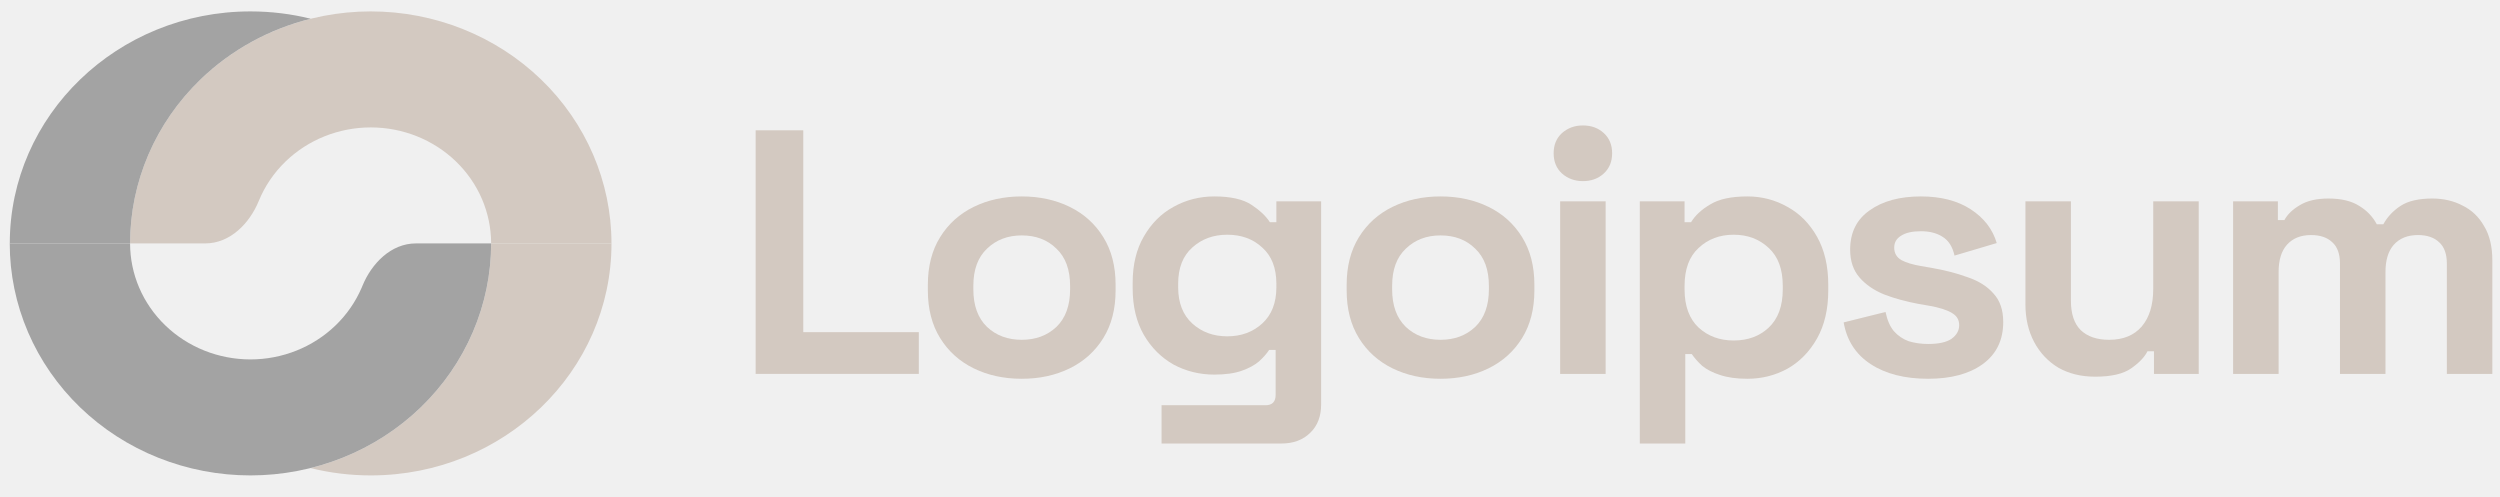
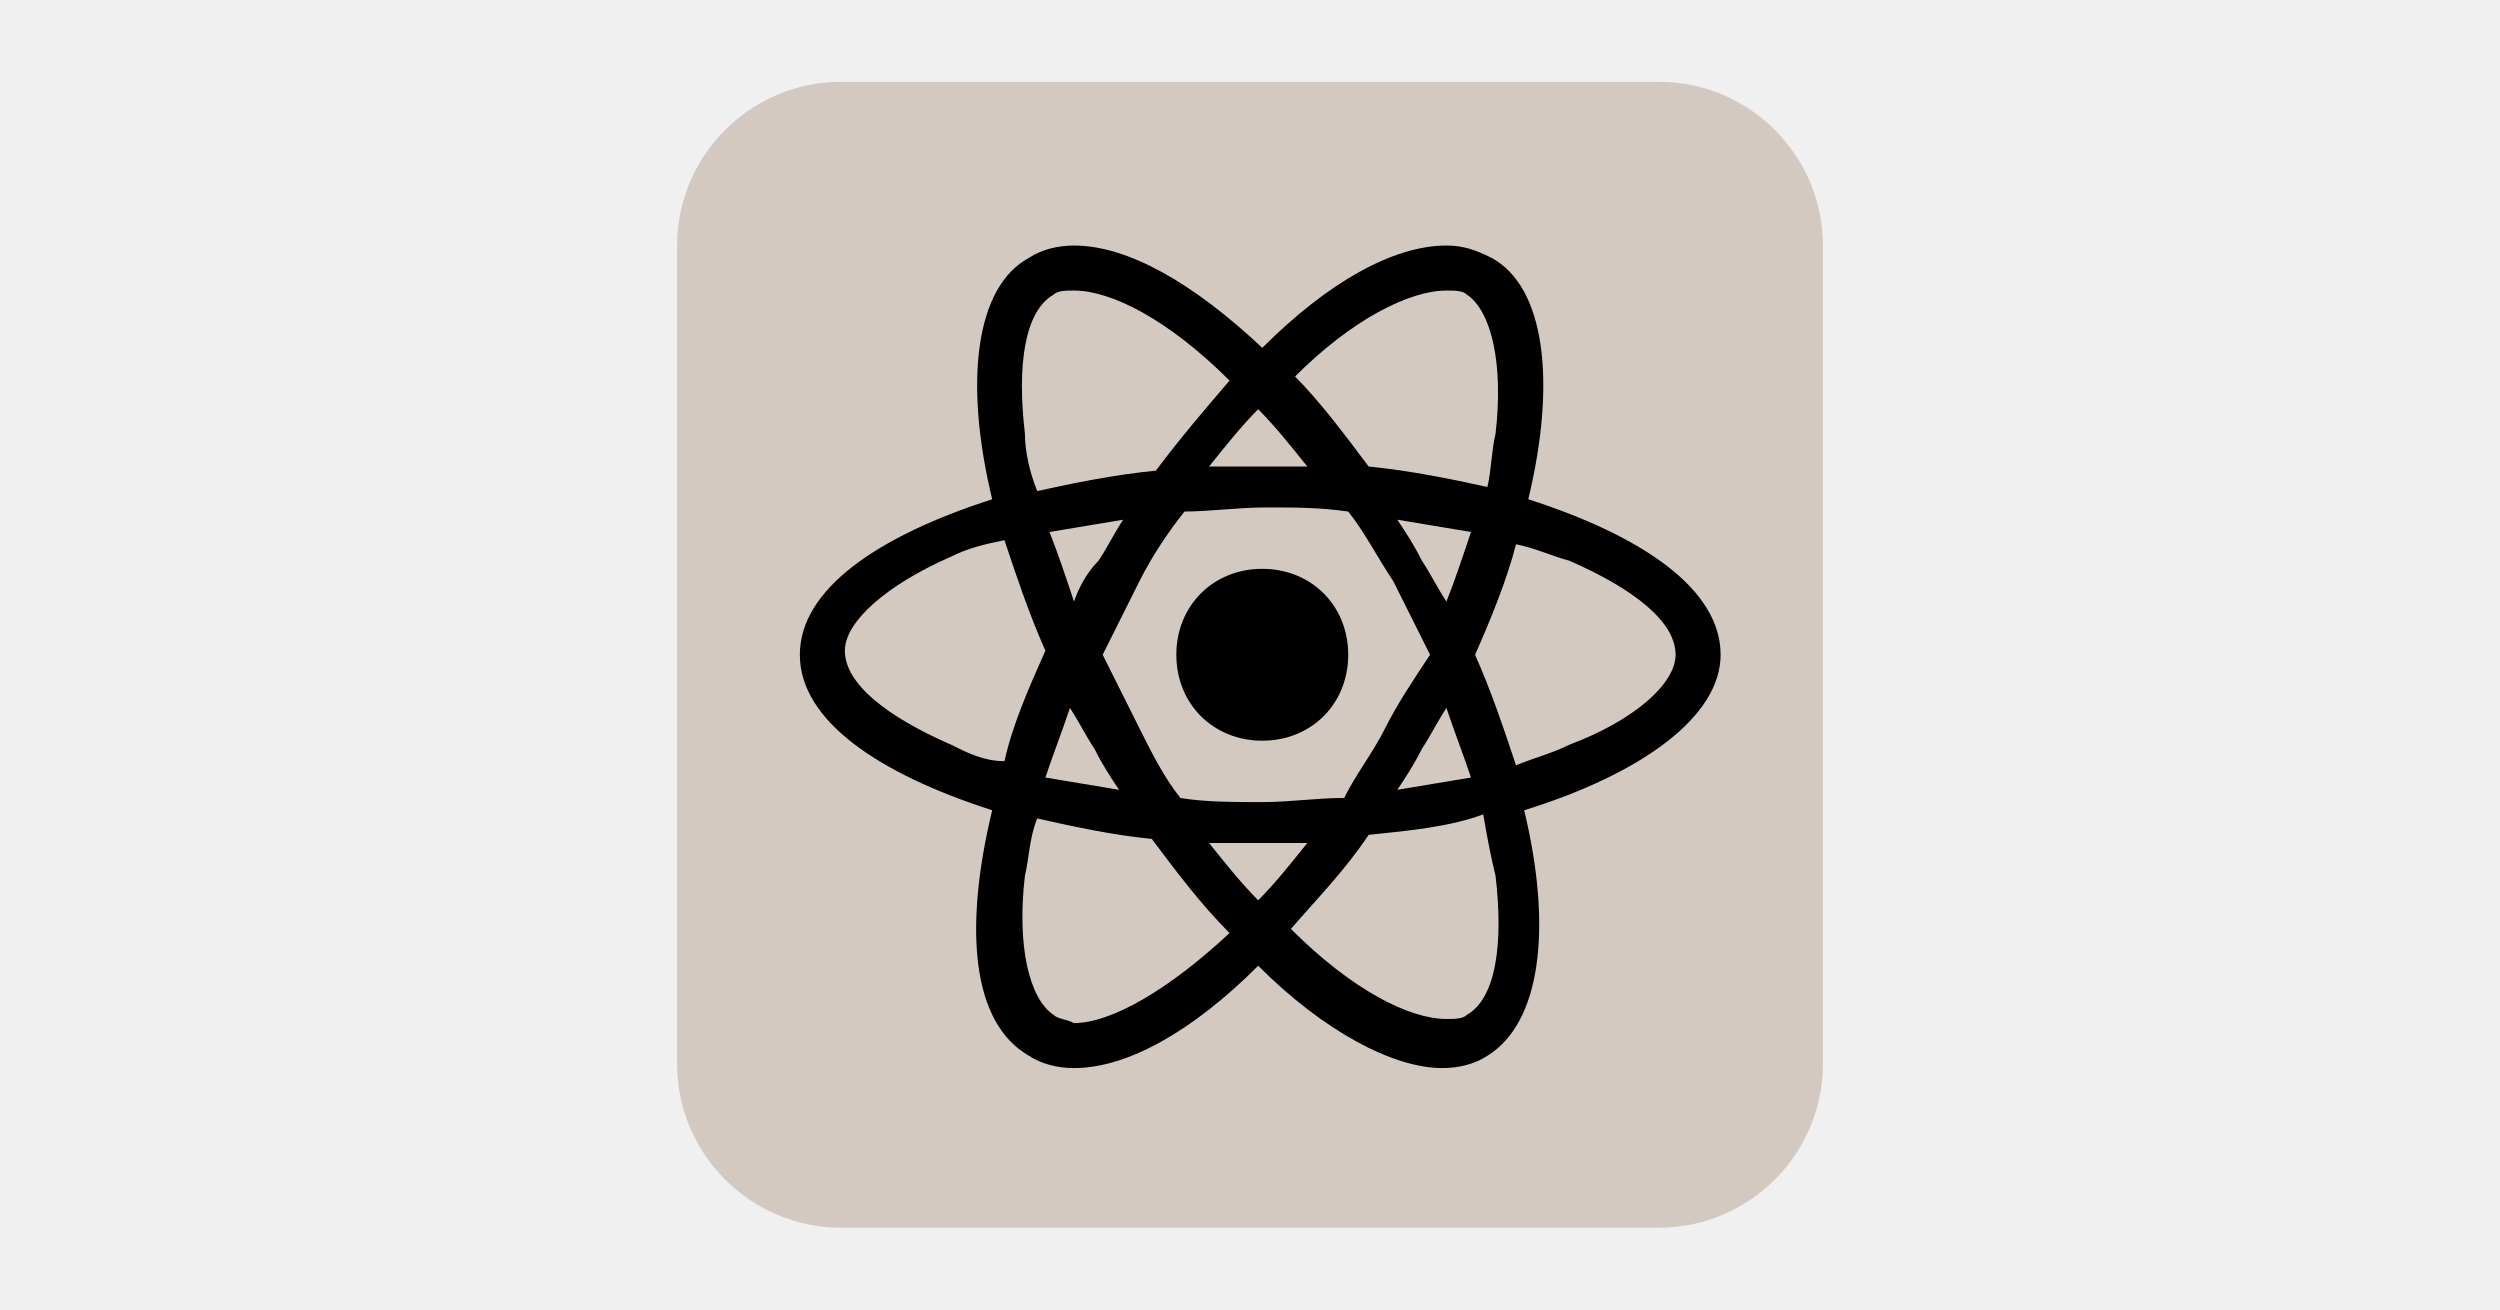
- <svg xmlns="http://www.w3.org/2000/svg" width="151" height="30" viewBox="0 0 151 30" fill="none">
-   <g clip-path="url(#clip0_39_129)">
-     <path d="M45.64 22.584V7.871H48.518V20.062H55.496V22.584H45.64Z" fill="#D3C9C1" />
-     <path d="M61.712 22.878C60.636 22.878 59.669 22.668 58.812 22.248C57.954 21.827 57.278 21.218 56.784 20.419C56.289 19.62 56.042 18.66 56.042 17.54V17.203C56.042 16.082 56.289 15.122 56.784 14.324C57.278 13.525 57.954 12.915 58.812 12.495C59.669 12.075 60.636 11.864 61.712 11.864C62.788 11.864 63.755 12.075 64.612 12.495C65.47 12.915 66.146 13.525 66.64 14.324C67.135 15.122 67.382 16.082 67.382 17.203V17.54C67.382 18.66 67.135 19.62 66.64 20.419C66.146 21.218 65.47 21.827 64.612 22.248C63.755 22.668 62.788 22.878 61.712 22.878ZM61.712 20.524C62.555 20.524 63.253 20.265 63.806 19.747C64.358 19.214 64.634 18.457 64.634 17.477V17.266C64.634 16.285 64.358 15.536 63.806 15.017C63.267 14.485 62.57 14.219 61.712 14.219C60.869 14.219 60.171 14.485 59.618 15.017C59.066 15.536 58.79 16.285 58.79 17.266V17.477C58.79 18.457 59.066 19.214 59.618 19.747C60.171 20.265 60.869 20.524 61.712 20.524Z" fill="#D3C9C1" />
-     <path d="M68.413 17.413V17.077C68.413 15.984 68.639 15.052 69.089 14.282C69.54 13.497 70.136 12.901 70.877 12.495C71.633 12.075 72.455 11.864 73.342 11.864C74.33 11.864 75.079 12.033 75.588 12.369C76.097 12.705 76.467 13.056 76.7 13.42H77.093V12.159H79.796V24.434C79.796 25.148 79.578 25.716 79.142 26.136C78.706 26.57 78.125 26.788 77.398 26.788H70.158V24.476H76.438C76.845 24.476 77.049 24.265 77.049 23.845V21.134H76.656C76.511 21.358 76.307 21.589 76.046 21.827C75.784 22.052 75.435 22.241 74.999 22.395C74.563 22.549 74.01 22.626 73.342 22.626C72.455 22.626 71.633 22.423 70.877 22.017C70.136 21.596 69.54 21 69.089 20.23C68.639 19.445 68.413 18.506 68.413 17.413ZM74.127 20.314C74.97 20.314 75.675 20.055 76.242 19.536C76.809 19.018 77.093 18.289 77.093 17.35V17.14C77.093 16.187 76.809 15.459 76.242 14.954C75.689 14.436 74.984 14.177 74.127 14.177C73.284 14.177 72.578 14.436 72.011 14.954C71.445 15.459 71.161 16.187 71.161 17.14V17.35C71.161 18.289 71.445 19.018 72.011 19.536C72.578 20.055 73.284 20.314 74.127 20.314Z" fill="#D3C9C1" />
-     <path d="M87.007 22.878C85.932 22.878 84.965 22.668 84.107 22.248C83.249 21.827 82.573 21.218 82.079 20.419C81.585 19.62 81.338 18.66 81.338 17.54V17.203C81.338 16.082 81.585 15.122 82.079 14.324C82.573 13.525 83.249 12.915 84.107 12.495C84.965 12.075 85.932 11.864 87.007 11.864C88.083 11.864 89.05 12.075 89.908 12.495C90.765 12.915 91.441 13.525 91.936 14.324C92.43 15.122 92.677 16.082 92.677 17.203V17.54C92.677 18.66 92.43 19.62 91.936 20.419C91.441 21.218 90.765 21.827 89.908 22.248C89.05 22.668 88.083 22.878 87.007 22.878ZM87.007 20.524C87.851 20.524 88.548 20.265 89.101 19.747C89.653 19.214 89.929 18.457 89.929 17.477V17.266C89.929 16.285 89.653 15.536 89.101 15.017C88.563 14.485 87.865 14.219 87.007 14.219C86.164 14.219 85.466 14.485 84.914 15.017C84.361 15.536 84.085 16.285 84.085 17.266V17.477C84.085 18.457 84.361 19.214 84.914 19.747C85.466 20.265 86.164 20.524 87.007 20.524Z" fill="#D3C9C1" />
-     <path d="M94.233 22.584V12.159H96.981V22.584H94.233ZM95.607 10.94C95.112 10.94 94.691 10.786 94.341 10.477C94.007 10.169 93.84 9.763 93.84 9.258C93.84 8.754 94.007 8.347 94.341 8.039C94.691 7.731 95.112 7.577 95.607 7.577C96.115 7.577 96.537 7.731 96.871 8.039C97.205 8.347 97.373 8.754 97.373 9.258C97.373 9.763 97.205 10.169 96.871 10.477C96.537 10.786 96.115 10.94 95.607 10.94Z" fill="#D3C9C1" />
-     <path d="M99.044 26.788V12.159H101.748V13.42H102.141C102.387 13.014 102.772 12.656 103.296 12.348C103.819 12.026 104.568 11.864 105.543 11.864C106.414 11.864 107.221 12.075 107.963 12.495C108.705 12.901 109.301 13.504 109.751 14.303C110.201 15.101 110.427 16.068 110.427 17.203V17.54C110.427 18.674 110.201 19.641 109.751 20.44C109.301 21.239 108.705 21.848 107.963 22.269C107.221 22.675 106.414 22.878 105.543 22.878C104.889 22.878 104.336 22.801 103.885 22.647C103.449 22.507 103.093 22.325 102.816 22.101C102.555 21.862 102.344 21.624 102.184 21.386H101.791V26.788H99.044ZM104.713 20.566C105.572 20.566 106.277 20.307 106.829 19.788C107.396 19.256 107.679 18.485 107.679 17.477V17.266C107.679 16.257 107.396 15.494 106.829 14.975C106.262 14.443 105.557 14.177 104.713 14.177C103.871 14.177 103.165 14.443 102.598 14.975C102.031 15.494 101.748 16.257 101.748 17.266V17.477C101.748 18.485 102.031 19.256 102.598 19.788C103.165 20.307 103.871 20.566 104.713 20.566Z" fill="#D3C9C1" />
-     <path d="M116.46 22.878C115.049 22.878 113.894 22.584 112.992 21.995C112.091 21.407 111.546 20.566 111.357 19.473L113.886 18.843C113.988 19.333 114.155 19.718 114.388 19.999C114.635 20.279 114.933 20.482 115.282 20.608C115.645 20.72 116.038 20.776 116.46 20.776C117.1 20.776 117.572 20.671 117.877 20.461C118.182 20.237 118.335 19.964 118.335 19.641C118.335 19.319 118.19 19.074 117.899 18.906C117.608 18.724 117.143 18.576 116.504 18.464L115.893 18.359C115.136 18.219 114.446 18.03 113.821 17.792C113.195 17.54 112.694 17.196 112.316 16.762C111.939 16.328 111.749 15.767 111.749 15.08C111.749 14.043 112.142 13.252 112.927 12.705C113.712 12.145 114.744 11.864 116.024 11.864C117.23 11.864 118.234 12.124 119.033 12.642C119.832 13.161 120.355 13.84 120.603 14.681L118.052 15.438C117.936 14.905 117.696 14.527 117.332 14.303C116.982 14.078 116.547 13.966 116.024 13.966C115.5 13.966 115.101 14.057 114.824 14.24C114.548 14.408 114.41 14.646 114.41 14.954C114.41 15.29 114.555 15.543 114.846 15.711C115.136 15.865 115.529 15.984 116.024 16.068L116.634 16.173C117.448 16.313 118.182 16.503 118.836 16.741C119.505 16.965 120.028 17.294 120.407 17.729C120.799 18.149 120.995 18.724 120.995 19.452C120.995 20.545 120.581 21.393 119.753 21.995C118.938 22.584 117.841 22.878 116.46 22.878Z" fill="#D3C9C1" />
-     <path d="M126.545 22.752C125.701 22.752 124.96 22.57 124.32 22.206C123.695 21.827 123.208 21.309 122.859 20.65C122.51 19.992 122.336 19.235 122.336 18.38V12.159H125.084V18.17C125.084 18.955 125.28 19.543 125.672 19.936C126.079 20.328 126.654 20.524 127.395 20.524C128.238 20.524 128.892 20.258 129.357 19.725C129.823 19.179 130.055 18.422 130.055 17.455V12.159H132.803V22.584H130.099V21.218H129.707C129.533 21.568 129.205 21.911 128.726 22.248C128.246 22.584 127.519 22.752 126.545 22.752Z" fill="#D3C9C1" />
-     <path d="M134.88 22.584V12.159H137.584V13.294H137.976C138.166 12.943 138.479 12.642 138.914 12.39C139.35 12.123 139.925 11.991 140.637 11.991C141.407 11.991 142.026 12.138 142.491 12.432C142.956 12.712 143.312 13.083 143.559 13.546H143.952C144.199 13.098 144.548 12.726 144.999 12.432C145.449 12.138 146.089 11.991 146.917 11.991C147.586 11.991 148.19 12.131 148.728 12.411C149.28 12.677 149.716 13.09 150.036 13.651C150.371 14.197 150.537 14.891 150.537 15.732V22.584H147.79V15.921C147.79 15.346 147.637 14.919 147.332 14.639C147.027 14.345 146.597 14.197 146.045 14.197C145.42 14.197 144.933 14.393 144.584 14.786C144.25 15.164 144.083 15.711 144.083 16.425V22.584H141.335V15.921C141.335 15.346 141.182 14.919 140.877 14.639C140.571 14.345 140.143 14.197 139.59 14.197C138.965 14.197 138.478 14.393 138.129 14.786C137.795 15.164 137.628 15.711 137.628 16.425V22.584H134.88Z" fill="#D3C9C1" />
-     <path d="M36.933 14.702C36.933 10.986 35.401 7.422 32.675 4.794C29.948 2.166 26.251 0.689 22.395 0.689C18.539 0.689 14.841 2.166 12.115 4.794C9.388 7.422 7.857 10.986 7.857 14.702H12.4C13.905 14.702 15.079 13.486 15.631 12.136C15.993 11.249 16.542 10.435 17.255 9.748C18.618 8.434 20.467 7.696 22.395 7.696C24.323 7.696 26.172 8.434 27.535 9.748C28.898 11.062 29.664 12.844 29.664 14.702H36.933Z" fill="#D3C9C1" />
-     <path d="M28.559 20.064C29.289 18.364 29.665 16.542 29.665 14.702H36.934C36.934 22.441 30.425 28.715 22.395 28.715C21.138 28.715 19.918 28.561 18.754 28.272C19.413 28.108 20.06 27.9 20.691 27.648C22.454 26.944 24.057 25.912 25.407 24.611C26.757 23.309 27.828 21.765 28.559 20.064Z" fill="#D3C9C1" />
-     <path d="M0.588 14.702C0.588 16.542 0.964 18.364 1.694 20.065C2.425 21.765 3.496 23.309 4.846 24.611C6.196 25.912 7.798 26.944 9.562 27.648C11.326 28.352 13.217 28.715 15.126 28.715C17.035 28.715 18.925 28.352 20.689 27.648C22.453 26.944 24.056 25.912 25.406 24.611C26.756 23.309 27.827 21.765 28.557 20.065C29.288 18.364 29.664 16.542 29.664 14.702H25.121C23.615 14.702 22.441 15.918 21.89 17.268C21.874 17.307 21.858 17.345 21.842 17.383C21.476 18.233 20.941 19.006 20.266 19.656C19.591 20.307 18.79 20.823 17.908 21.175C17.026 21.527 16.081 21.709 15.126 21.709C14.171 21.709 13.226 21.527 12.344 21.175C11.462 20.823 10.661 20.307 9.986 19.656C9.311 19.006 8.775 18.233 8.41 17.383C8.045 16.533 7.857 15.622 7.857 14.702H0.588Z" fill="#A3A3A3" />
-     <path d="M0.591 14.702C0.591 6.963 7.1 0.689 15.129 0.689C16.386 0.689 17.606 0.843 18.769 1.132C16.273 1.752 13.97 3.007 12.116 4.794C9.389 7.422 7.857 10.986 7.857 14.702H0.591Z" fill="#A3A3A3" />
+ <svg xmlns="http://www.w3.org/2000/svg" width="210" height="110" viewBox="0 0 32 32" id="Camada_1" version="1.1" xml:space="preserve" fill="#D3C9C1">
+   <style type="text/css">
+ 	.st0{fill:#000000;}
+ </style>
+   <path d="M6,2h20c2.2,0,4,1.8,4,4v20c0,2.2-1.8,4-4,4H6c-2.2,0-4-1.8-4-4V6C2,3.8,3.8,2,6,2z" />
+   <g>
+     <path class="st0" d="M27.5,16c0-1.6-1.9-2.9-4.7-3.8c0.7-2.9,0.4-5.2-0.9-5.9C21.5,6.1,21.2,6,20.8,6c-1.3,0-2.9,0.9-4.5,2.5   C14.6,6.9,13,6,11.7,6c-0.4,0-0.8,0.1-1.1,0.3C9.3,7,9,9.3,9.7,12.2C6.9,13.1,5,14.4,5,16s1.9,2.9,4.7,3.8c-0.7,2.9-0.5,5.2,0.9,6   c0.3,0.2,0.7,0.3,1.1,0.3c1.3,0,2.9-0.9,4.5-2.5c1.6,1.6,3.3,2.5,4.5,2.5c0.4,0,0.8-0.1,1.1-0.3c1.3-0.8,1.6-3.1,0.9-6   C25.6,18.9,27.5,17.5,27.5,16z M20.8,7.1c0.2,0,0.4,0,0.5,0.1c0.6,0.4,0.9,1.7,0.7,3.4c-0.1,0.4-0.1,0.9-0.2,1.3   c-0.9-0.2-1.9-0.4-2.9-0.5c-0.6-0.8-1.2-1.6-1.8-2.2C18.5,7.8,19.9,7.1,20.8,7.1z M19.3,17.8c-0.3,0.6-0.7,1.1-1,1.7   c-0.7,0-1.3,0.1-2,0.1s-1.4,0-2-0.1c-0.4-0.5-0.7-1.1-1-1.7c-0.3-0.6-0.6-1.2-0.9-1.8c0.3-0.6,0.6-1.2,0.9-1.8   c0.3-0.6,0.7-1.2,1.1-1.7c0.6,0,1.3-0.1,2-0.1s1.3,0,2,0.1c0.4,0.5,0.7,1.1,1.1,1.7c0.3,0.6,0.6,1.2,0.9,1.8   C20,16.6,19.6,17.2,19.3,17.8z M20.8,17.3c0.2,0.6,0.4,1.1,0.6,1.7c-0.6,0.1-1.2,0.2-1.8,0.3c0.2-0.3,0.4-0.6,0.6-1   C20.4,18,20.6,17.6,20.8,17.3L20.8,17.3z M16.2,22c-0.4-0.4-0.8-0.9-1.2-1.4c0.4,0,0.8,0,1.2,0c0.4,0,0.8,0,1.2,0   C17,21.1,16.6,21.6,16.2,22z M12.8,19.3c-0.6-0.1-1.2-0.2-1.8-0.3c0.2-0.6,0.4-1.1,0.6-1.7c0.2,0.3,0.4,0.7,0.6,1   C12.4,18.7,12.6,19,12.8,19.3L12.8,19.3z M11.7,14.7c-0.2-0.6-0.4-1.2-0.6-1.7c0.6-0.1,1.2-0.2,1.8-0.3c-0.2,0.3-0.4,0.7-0.6,1   C12,14,11.8,14.4,11.7,14.7z M16.2,10c0.4,0.4,0.8,0.9,1.2,1.4c-0.4,0-0.8,0-1.2,0c-0.4,0-0.8,0-1.2,0C15.4,10.9,15.8,10.4,16.2,10   z M20.2,13.7c-0.2-0.4-0.4-0.7-0.6-1c0.6,0.1,1.2,0.2,1.8,0.3c-0.2,0.6-0.4,1.2-0.6,1.7C20.6,14.4,20.4,14,20.2,13.7z M10.5,10.6   c-0.2-1.7,0-3,0.7-3.4c0.1-0.1,0.3-0.1,0.5-0.1c0.9,0,2.3,0.7,3.8,2.2c-0.6,0.7-1.2,1.4-1.8,2.2c-1,0.1-2,0.3-2.9,0.5   C10.6,11.5,10.5,11,10.5,10.6z M8.7,18.2c-1.6-0.7-2.6-1.5-2.6-2.3c0-0.7,1-1.6,2.6-2.3c0.4-0.2,0.8-0.3,1.3-0.4   c0.3,0.9,0.6,1.8,1,2.7c-0.4,0.9-0.8,1.8-1,2.7C9.5,18.6,9.1,18.4,8.7,18.2L8.7,18.2z M11.2,24.8c-0.6-0.4-0.9-1.7-0.7-3.4   c0.1-0.4,0.1-0.9,0.3-1.4c0.9,0.2,1.8,0.4,2.8,0.5c0.6,0.8,1.2,1.6,1.9,2.3c-1.5,1.4-2.9,2.2-3.8,2.2   C11.5,24.9,11.3,24.9,11.2,24.8L11.2,24.8z M22,21.4c0.2,1.7,0,3-0.7,3.4c-0.1,0.1-0.3,0.1-0.5,0.1c-0.9,0-2.3-0.7-3.8-2.2   c0.6-0.7,1.3-1.4,1.9-2.3c1-0.1,2-0.2,2.8-0.5C21.8,20.5,21.9,21,22,21.4L22,21.4z M23.8,18.2c-0.4,0.2-0.8,0.3-1.3,0.5   c-0.3-0.9-0.6-1.8-1-2.7c0.4-0.9,0.8-1.9,1-2.7c0.5,0.1,0.9,0.3,1.3,0.4c1.6,0.7,2.6,1.5,2.6,2.3C26.4,16.7,25.4,17.6,23.8,18.2   L23.8,18.2z" />
+     <path class="st0" d="M16.3,18.1c1.2,0,2.1-0.9,2.1-2.1s-0.9-2.1-2.1-2.1s-2.1,0.9-2.1,2.1S15.1,18.1,16.3,18.1z" />
  </g>
-   <defs>
-     <clipPath id="clip0_39_129">
-       <rect width="149.949" height="28.906" fill="white" transform="translate(0.587646 0.689453)" />
-     </clipPath>
-   </defs>
</svg>
